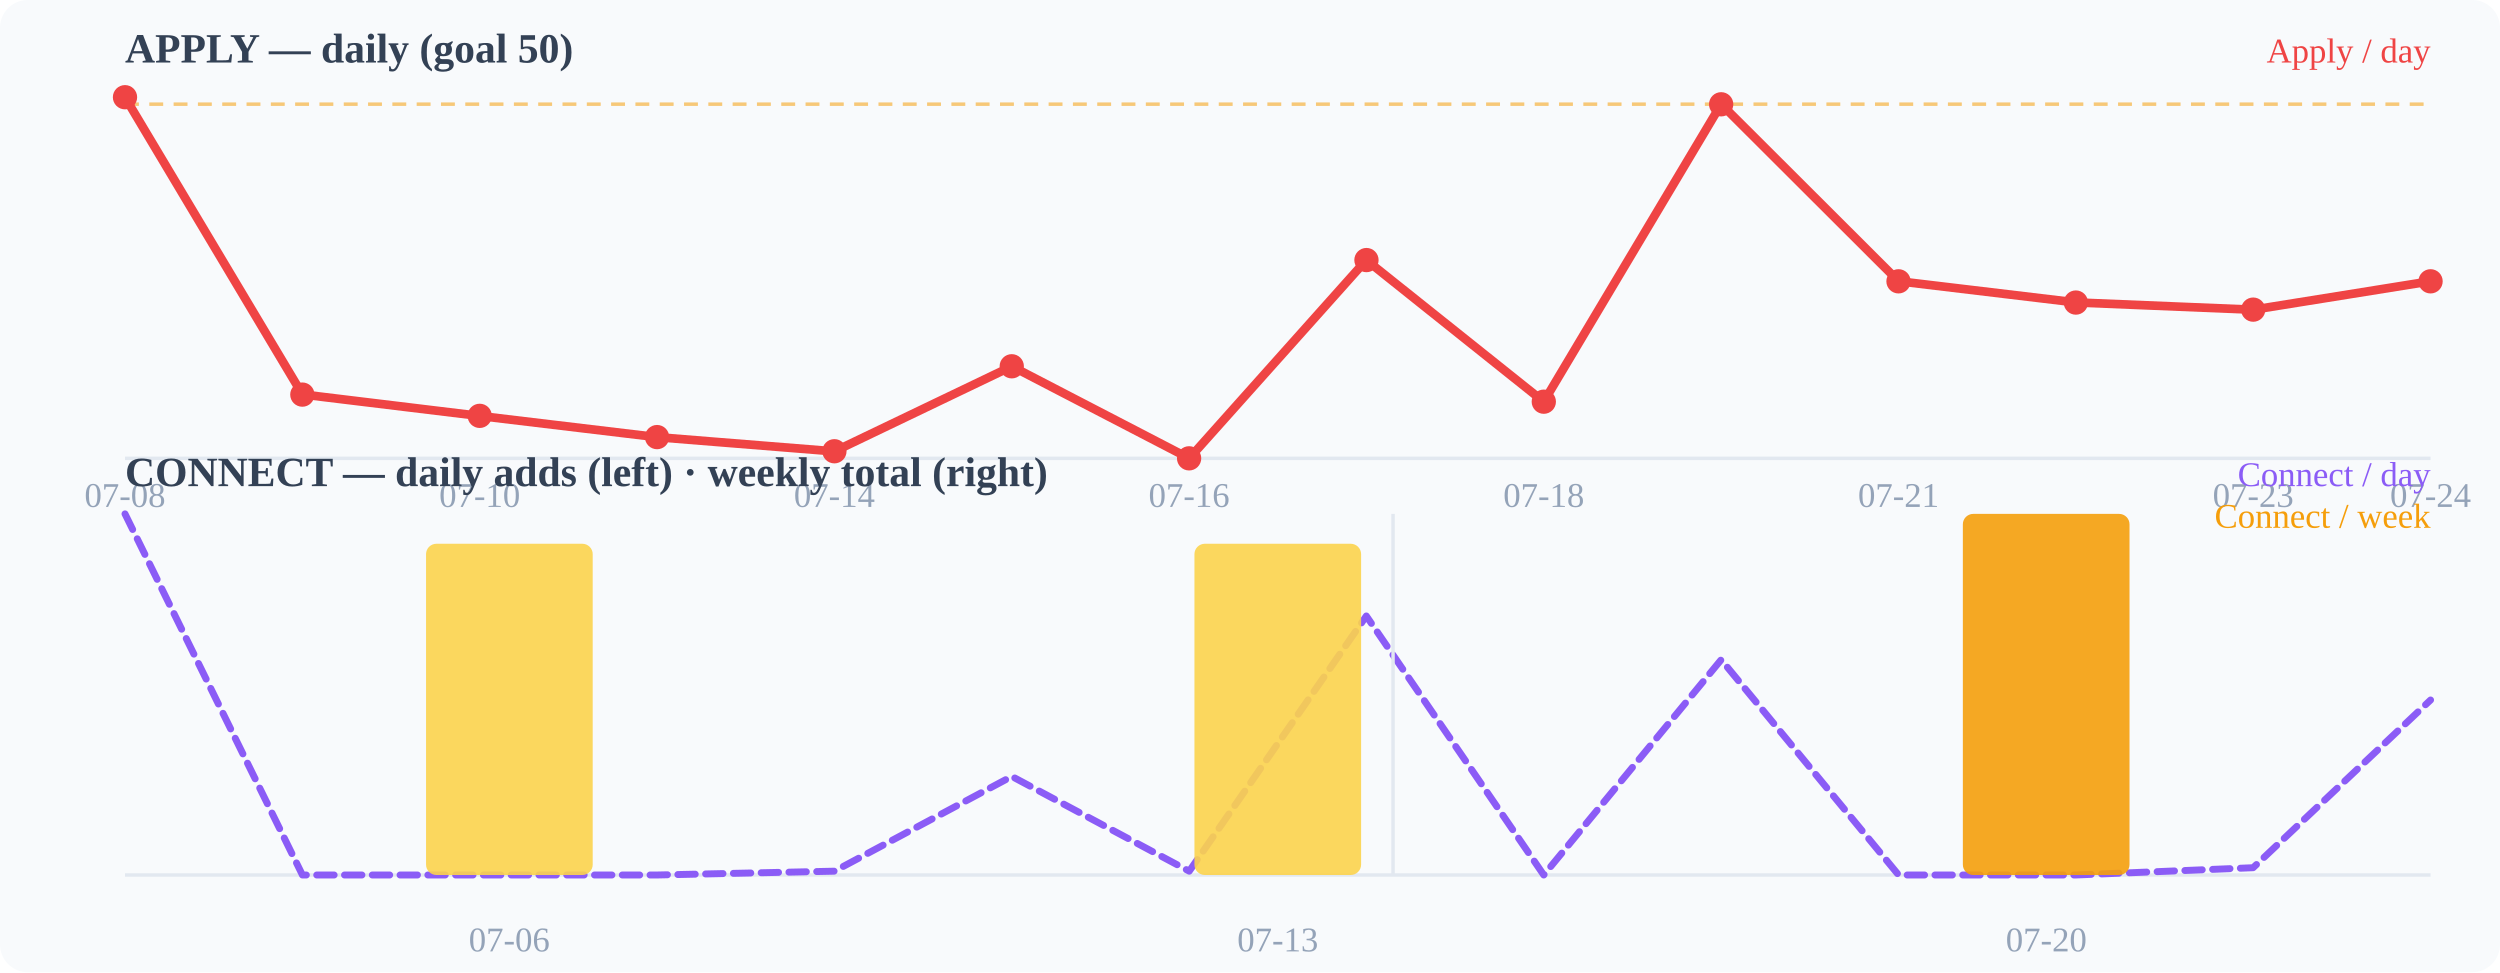
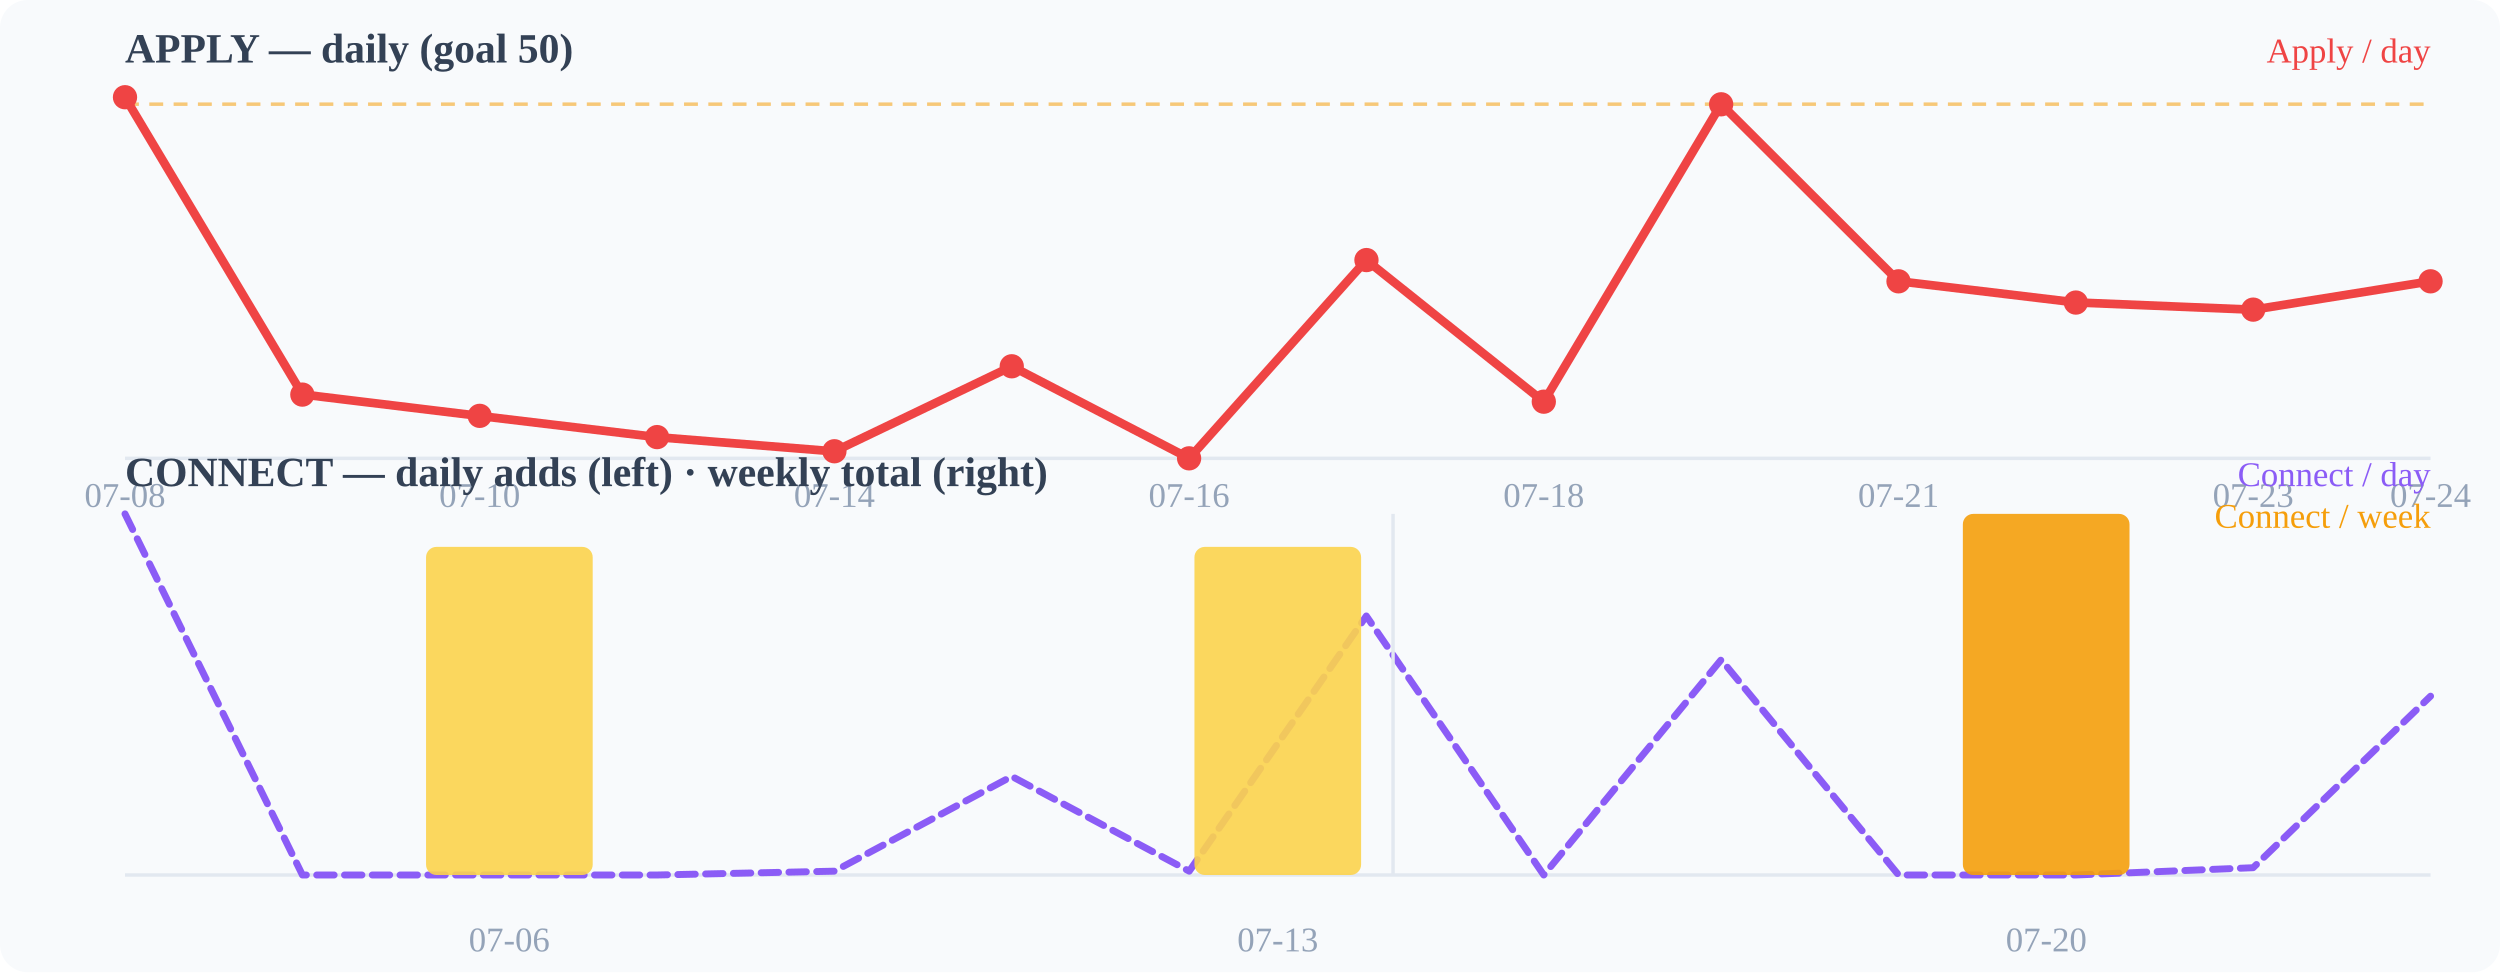
<svg xmlns="http://www.w3.org/2000/svg" width="720" height="280" viewBox="0 0 720 280">
  <rect width="720" height="280" fill="#f8fafc" rx="8" />
  <text x="36" y="18" font-size="12" font-weight="600" fill="#334155">APPLY — daily (goal 50)</text>
  <line x1="36" y1="132" x2="700" y2="132" stroke="#e2e8f0" stroke-width="1" />
  <line x1="36" y1="30.0" x2="700" y2="30.0" stroke="#f59e0b" stroke-width="1" stroke-dasharray="4 3" opacity="0.55" />
  <polyline points="36.0,28.0 87.1,113.6 138.2,119.8 189.2,125.9 240.3,130.0 291.4,105.5 342.5,132.0 393.5,74.9 444.6,115.7 495.7,30.0 546.8,81.0 597.8,87.1 648.9,89.2 700.0,81.0" fill="none" stroke="#ef4444" stroke-width="2.5" stroke-linecap="round" stroke-linejoin="round" />
  <circle cx="36" cy="28" r="3.5" fill="#ef4444" />
  <circle cx="87.077" cy="113.647" r="3.5" fill="#ef4444" />
  <circle cx="138.154" cy="119.765" r="3.5" fill="#ef4444" />
  <circle cx="189.231" cy="125.882" r="3.5" fill="#ef4444" />
  <circle cx="240.308" cy="129.961" r="3.5" fill="#ef4444" />
  <circle cx="291.385" cy="105.49" r="3.5" fill="#ef4444" />
  <circle cx="342.462" cy="132" r="3.5" fill="#ef4444" />
  <circle cx="393.538" cy="74.902" r="3.5" fill="#ef4444" />
  <circle cx="444.615" cy="115.686" r="3.5" fill="#ef4444" />
  <circle cx="495.692" cy="30.039" r="3.5" fill="#ef4444" />
  <circle cx="546.769" cy="81.02" r="3.5" fill="#ef4444" />
  <circle cx="597.846" cy="87.137" r="3.5" fill="#ef4444" />
  <circle cx="648.923" cy="89.176" r="3.5" fill="#ef4444" />
  <circle cx="700" cy="81.02" r="3.5" fill="#ef4444" />
  <text x="36" y="146" font-size="10" fill="#94a3b8" text-anchor="middle">07-08</text>
  <text x="138.154" y="146" font-size="10" fill="#94a3b8" text-anchor="middle">07-10</text>
  <text x="240.308" y="146" font-size="10" fill="#94a3b8" text-anchor="middle">07-14</text>
  <text x="342.462" y="146" font-size="10" fill="#94a3b8" text-anchor="middle">07-16</text>
  <text x="444.615" y="146" font-size="10" fill="#94a3b8" text-anchor="middle">07-18</text>
  <text x="546.769" y="146" font-size="10" fill="#94a3b8" text-anchor="middle">07-21</text>
  <text x="648.923" y="146" font-size="10" fill="#94a3b8" text-anchor="middle">07-23</text>
  <text x="700" y="146" font-size="10" fill="#94a3b8" text-anchor="middle">07-24</text>
  <text x="36" y="140" font-size="12" font-weight="600" fill="#334155">CONNECT — daily adds (left) · weekly total (right)</text>
  <line x1="36" y1="252" x2="700" y2="252" stroke="#e2e8f0" stroke-width="1" />
-   <polyline points="36.0,148.0 87.1,252.0 138.2,252.0 189.2,252.0 240.3,250.9 291.4,223.6 342.5,250.9 393.5,177.4 444.6,252.0 495.7,190.0 546.8,252.0 597.8,252.0 648.9,249.9 700.0,201.6" fill="none" stroke="#8b5cf6" stroke-width="2" stroke-linecap="round" stroke-linejoin="round" stroke-dasharray="5 3" />
-   <rect x="122.7" y="156.6" width="48" height="95.4" rx="3" fill="#fcd34d" opacity="0.9" />
-   <rect x="344.0" y="156.6" width="48" height="95.4" rx="3" fill="#fcd34d" opacity="0.9" />
+   <polyline points="36.0,148.0 87.1,252.0 138.2,252.0 189.2,252.0 240.3,250.9 291.4,223.6 342.5,250.9 393.5,177.4 444.6,252.0 495.7,190.0 546.8,252.0 597.8,252.0 648.9,249.9 700.0,200.5" fill="none" stroke="#8b5cf6" stroke-width="2" stroke-linecap="round" stroke-linejoin="round" stroke-dasharray="5 3" />
+   <rect x="122.7" y="157.5" width="48" height="94.5" rx="3" fill="#fcd34d" opacity="0.9" />
+   <rect x="344.0" y="157.5" width="48" height="94.5" rx="3" fill="#fcd34d" opacity="0.9" />
  <rect x="565.3" y="148.0" width="48" height="104.0" rx="3" fill="#f59e0b" opacity="0.9" />
  <line x1="401.2" y1="148" x2="401.2" y2="252" stroke="#e2e8f0" stroke-width="1" />
  <text x="146.667" y="274" font-size="10" fill="#94a3b8" text-anchor="middle">07-06</text>
  <text x="368" y="274" font-size="10" fill="#94a3b8" text-anchor="middle">07-13</text>
  <text x="589.333" y="274" font-size="10" fill="#94a3b8" text-anchor="middle">07-20</text>
  <text x="700" y="18" font-size="10" fill="#ef4444" text-anchor="end">Apply / day</text>
  <text x="700" y="140" font-size="10" fill="#8b5cf6" text-anchor="end">Connect / day</text>
  <text x="700" y="152" font-size="10" fill="#f59e0b" text-anchor="end">Connect / week</text>
</svg>
